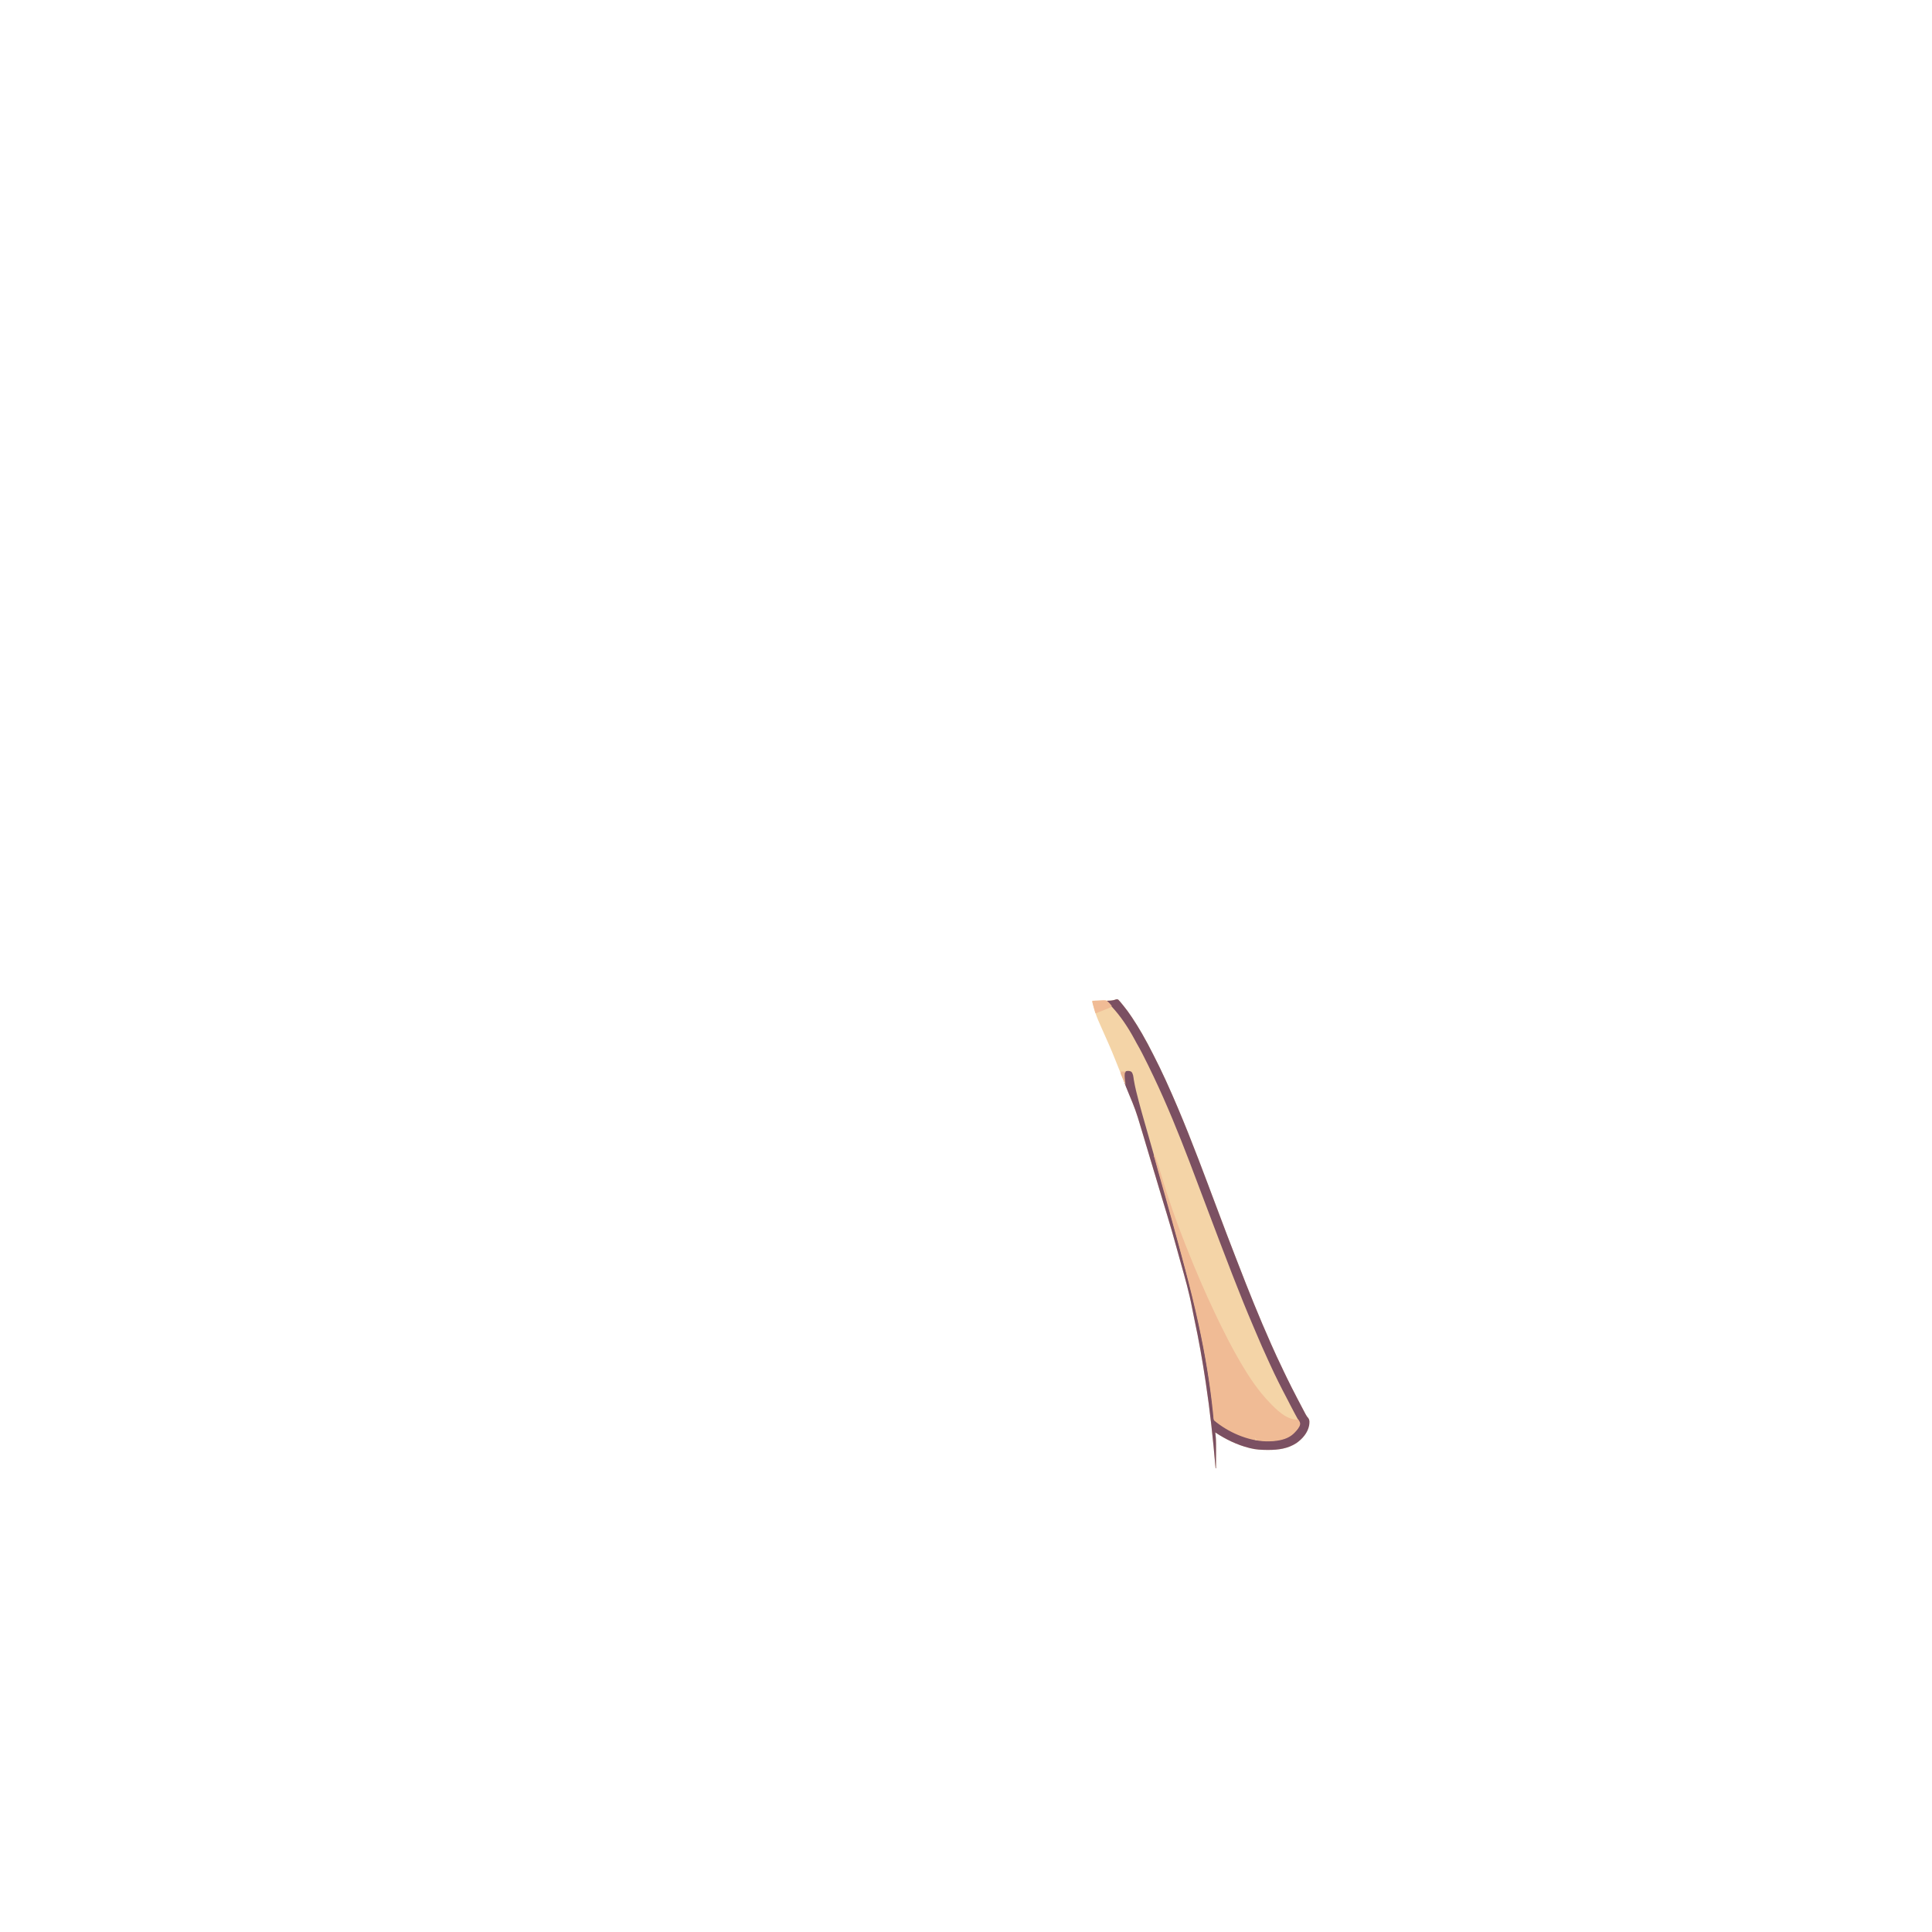
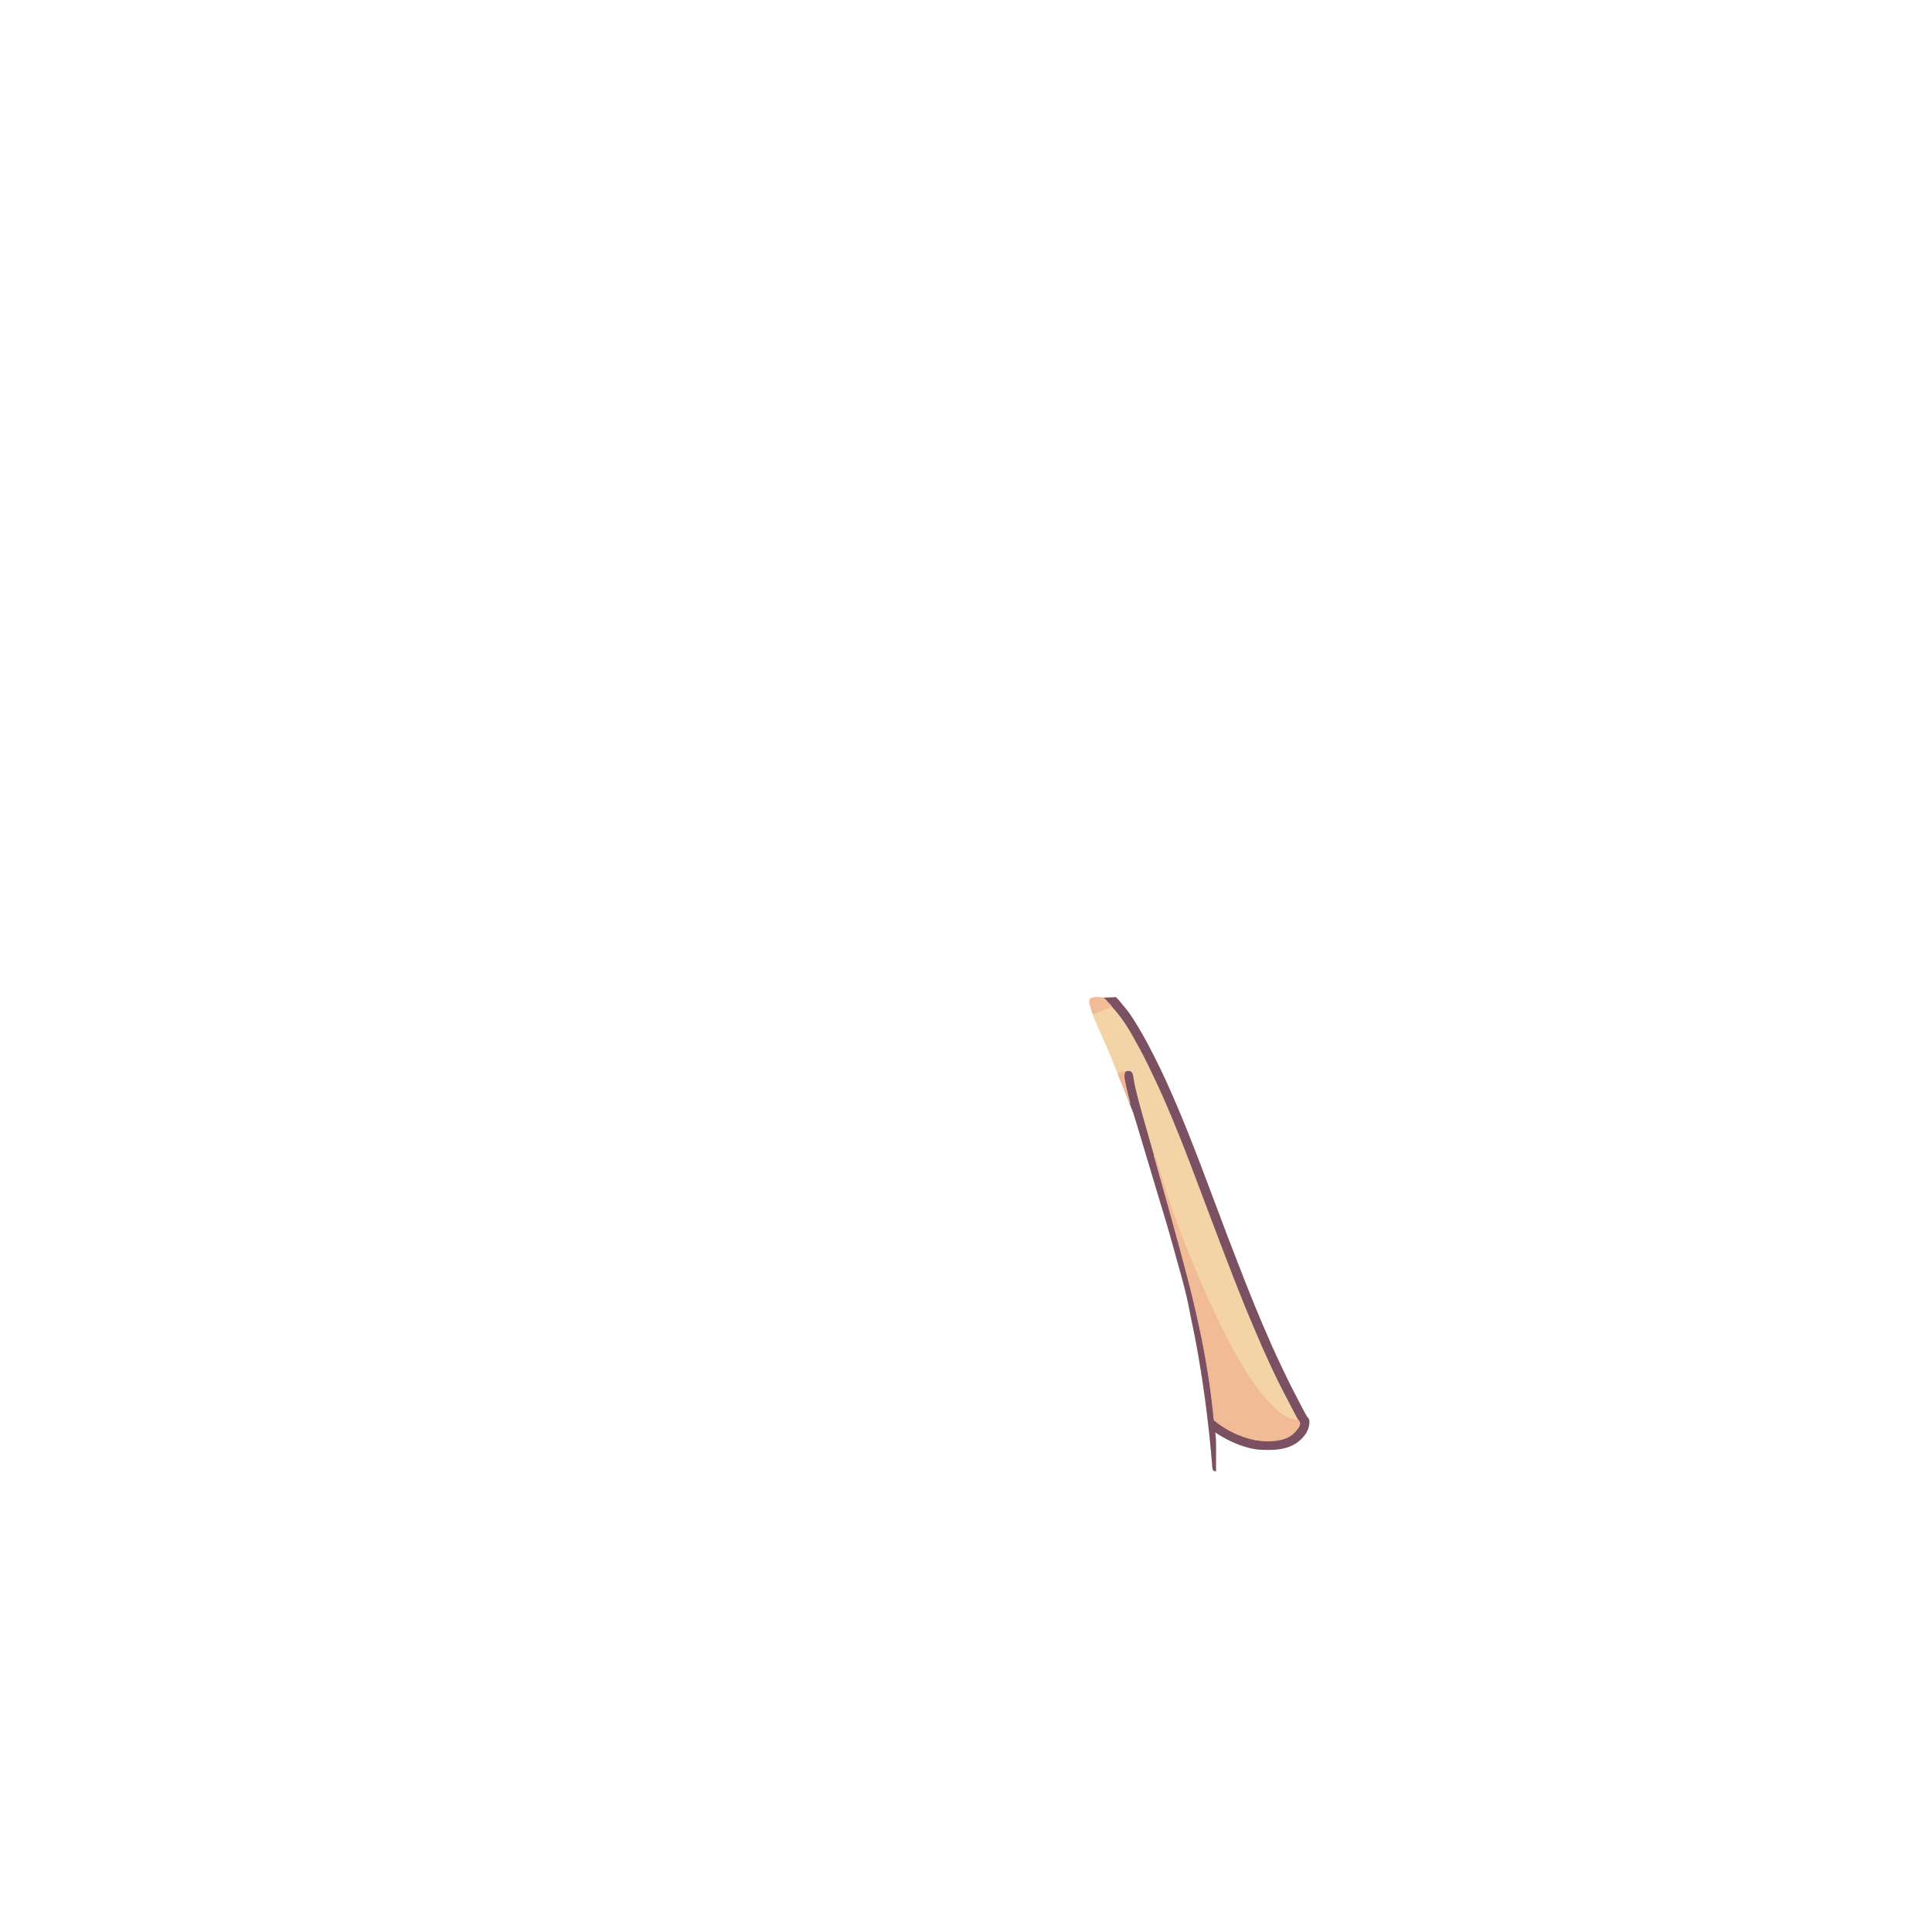
<svg xmlns="http://www.w3.org/2000/svg" version="1.1" viewBox="0 0 5000 5000" width="5000" height="5000">
-   <path d="M2894,2587c2,2,3.7,4,5.5,6.1c.2,.3,.2,.3,1.4,1.7c1.7,2,3.4,4.1,5.1,6.2c.4,.5,.8,1,1.3,1.6c7.7,9.4,14.8,19.1,21.5,29.3c.5,.7,1,1.4,1.4,2.1c8.7,13.1,17,26.4,24.8,40c.6,1,1.2,2,1.7,3c9.7,16.7,18.6,33.8,27.3,51c.4,.8,.8,1.5,1.2,2.3c10.7,21.1,21.2,42.2,30.9,63.7c1,2.2,1.9,4.3,2.9,6.4c39.7,87.1,74.1,176.5,108.2,267.2c2.1,5.5,3.8,10,5.4,14.5c45.6,121.2,45.6,121.2,65.2,171.7c2.2,5.7,4.4,11.4,6.6,17c26.7,69.3,54.4,138.3,84.6,206.2c.3,.8,.7,1.5,1,2.3c9.3,20.8,18.6,41.4,28.6,61.8c1.3,2.7,2.6,5.5,3.9,8.3c6,12.7,12.3,25.3,18.6,37.9c.4,.8,.8,1.6,1.2,2.5c5.7,11.5,11.6,22.8,17.6,34.2c1.5,2.7,2.9,5.5,4.4,8.3c4.6,8.9,9.3,17.9,14.1,26.8c.4,.7,.8,1.4,1.2,2.1c1.8,3.3,3.6,6.1,6.2,8.8c4.1,5.5,3,12.5,2.2,19c-3.7,19.2-17.4,34.9-33.1,45.8c-21.8,14.3-46.7,17.6-72.2,17.6c-1,0-2,0-3,0c-14.9-.1-29.1-.7-43.7-4.4c-1-.2-1.9-.5-2.9-.7c-31.3-7.8-61.3-22.4-88.1-40.3c.2,1,.3,2,.5,3c.5,4,.8,7.9,1.1,11.9c0,.7,0,1.5,.1,2.2c.4,7.9,.4,15.8,.4,23.7c0,1.5,0,3,0,4.5c0,4,0,7.9,0,11.9c0,4,0,8.1-.1,12.1c0,7.9,0,15.8,0,23.7c-.3,0-.7,0-1,0c0-.3,0-.3-.2-1.7c-6.4-73.9-14.3-147.5-25.4-220.8c-.1-.4-.1-.4-.4-2.6c-8.1-53.7-17.4-107.1-28.9-160.2c-2.1-10.1-4.2-20.2-6.1-30.4c-7.5-39.5-18.5-78.1-29.4-116.8c-3.2-11.6-6.5-23.3-9.7-34.9c-8.1-29.8-16.6-59.4-25.6-88.9c-4.3-13.8-8.4-27.6-12.5-41.3c-1.4-4.6-2.7-9.1-4.1-13.7c-1.8-5.9-3.5-11.7-5.3-17.6c-3-10.1-6-20.1-9-30.2c-1.5-4.9-3-9.8-4.5-14.8c-.6-2.1-1.2-4.1-1.8-6.2c-3.3-10.8-3.3-10.8-3.9-12.9c-.4-1.4-.9-2.9-1.3-4.3c-1.1-3.7-2.2-7.4-3.3-11c-2-6.9-4.1-13.7-6.1-20.5c-1.2-3.7-2.3-7.4-3.4-11.1c-.2-.8-.4-1.5-.6-2.3c-2.7-8.6-5.3-17.3-7.8-26c-1.4-4.5-2.7-9.1-4.1-13.6c-.6-2-1.2-4-1.8-6c-.3-1-.5-1.9-.8-2.9c-.2-.4-.2-.4-.8-2.4c-6.3-21.1-13.5-41.8-21.8-62.2c-.9-2.3-1.9-4.6-2.8-6.9c-2.4-5.9-4.8-11.8-7.1-17.7c-2.4-5.9-4.8-11.8-7.2-17.7c-2.8-6.9-5.6-13.9-8.4-20.8c-5.3-13-10.5-26.1-15.7-39.2c-5.5-13.7-11-27.3-17-40.7c-.7-1.7-1.5-3.3-2.2-5c-1.9-4.3-3.9-8.7-5.8-13c-3.4-7.7-6.8-15.3-10.2-23c-1.2-2.7-2.4-5.5-3.6-8.2c-6.6-14.7-12.6-29.1-16.8-44.7c-.3-1.3-.7-2.6-1-3.9c-2.6-9.4-2.6-9.4-2.6-13.9c.6,0,1.3,0,1.9,0c6.8-.1,13.5-.2,20.2-.3c2.5,0,5,0,7.5,0c3.6-.1,7.2-.1,10.8-.2c.6,0,.6,0,3.4,0c6.1-.1,11.3-.8,17.1-3c2.5-.6,3.7-.5,6.1,.5Z" fill="#F4D4A7" />
-   <path d="M2894,2587c2,2,3.7,4,5.5,6.1c.2,.3,.2,.3,1.4,1.7c1.7,2,3.4,4.1,5.1,6.2c.4,.5,.8,1,1.3,1.6c7.7,9.4,14.8,19.1,21.5,29.3c.5,.7,1,1.4,1.4,2.1c8.7,13.1,17,26.4,24.8,40c.6,1,1.2,2,1.7,3c9.7,16.7,18.6,33.8,27.3,51c.4,.8,.8,1.5,1.2,2.3c10.7,21.1,21.2,42.2,30.9,63.7c1,2.2,1.9,4.3,2.9,6.4c39.7,87.1,74.1,176.5,108.2,267.2c2.1,5.5,3.8,10,5.4,14.5c45.6,121.2,45.6,121.2,65.2,171.7c2.2,5.7,4.4,11.4,6.6,17c26.7,69.3,54.4,138.3,84.6,206.2c.3,.8,.7,1.5,1,2.3c9.3,20.8,18.6,41.4,28.6,61.8c1.3,2.7,2.6,5.5,3.9,8.3c6,12.7,12.3,25.3,18.6,37.9c.4,.8,.8,1.6,1.2,2.5c5.7,11.5,11.6,22.8,17.6,34.2c1.5,2.7,2.9,5.5,4.4,8.3c4.6,8.9,9.3,17.9,14.1,26.8c.4,.7,.8,1.4,1.2,2.1c1.8,3.3,3.6,6.1,6.2,8.8c4.1,5.5,3,12.5,2.2,19c-3.7,19.2-17.4,34.9-33.1,45.8c-21.8,14.3-46.7,17.6-72.2,17.6c-1,0-2,0-3,0c-14.9-.1-29.1-.7-43.7-4.4c-1-.2-1.9-.5-2.9-.7c-31.3-7.8-61.3-22.4-88.1-40.3c.2,1,.3,2,.5,3c.5,4,.8,7.9,1.1,11.9c0,.7,0,1.5,.1,2.2c.4,7.9,.4,15.8,.4,23.7c0,1.5,0,3,0,4.5c0,4,0,7.9,0,11.9c0,4,0,8.1-.1,12.1c0,7.9,0,15.8,0,23.7c-.3,0-.7,0-1,0c0-.3,0-.3-.2-1.7c-6.4-73.9-14.3-147.5-25.4-220.8c-.1-.4-.1-.4-.4-2.6c-8.1-53.7-17.4-107.1-28.9-160.2c-2.1-10.1-4.2-20.2-6.1-30.4c-7.5-39.5-18.5-78.1-29.4-116.8c-3.2-11.6-6.5-23.3-9.7-34.9c-8.1-29.8-16.6-59.4-25.6-88.9c-4.3-13.8-8.4-27.6-12.5-41.3c-1.4-4.6-2.7-9.1-4.1-13.7c-1.8-5.9-3.5-11.7-5.3-17.6c-3-10.1-6-20.1-9-30.2c-1.5-4.9-3-9.8-4.5-14.8c-.6-2.1-1.2-4.1-1.8-6.2c-3.3-10.8-3.3-10.8-3.9-12.9c-.4-1.4-.9-2.9-1.3-4.3c-1.1-3.7-2.2-7.4-3.3-11c-2-6.9-4.1-13.7-6.1-20.5c-1.2-3.7-2.3-7.4-3.4-11.1c-.2-.8-.4-1.5-.6-2.3c-2.7-8.6-5.3-17.3-7.8-26c-1.4-4.5-2.7-9.1-4.1-13.6c-.6-2-1.2-4-1.8-6c-1.9-6.4-3.8-12.8-5.8-19.2c-.3-.9-.6-1.8-.9-2.8c-3.8-12.2-8.2-24.2-13-36c-.3-.7-.5-1.3-.8-2c-2.4-5.8-4.8-11.7-7.3-17.5c-15.8-38-15.8-38-13-57.7c1.9-3.4,1.9-3.4,5-5c4.9-.9,8.6-.8,13,1.7c4.9,5.6,5.1,13.2,6.2,20.3c3.2,19.2,8,38,13,56.7c1,3.5,1.9,7,2.8,10.4c4.4,16.5,9.1,32.8,13.8,49.2c2.8,9.9,5.7,19.8,8.5,29.7c1,3.4,2,6.9,2.9,10.3c23.4,81.8,23.4,81.8,34.4,120.6c.1,.4,.1,.4,.6,2.2c2.3,8.2,4.6,16.4,6.9,24.6c.8,3.1,1.7,6.2,2.6,9.2c5.6,20.2,11.1,40.3,16.6,60.5c.3,.9,.5,1.9,.8,2.9c13.1,48,26.2,96,38.6,144.1c.3,1.3,.6,2.5,1,3.8c3.4,13.3,6.7,26.5,10.1,39.8c.3,1.1,.5,2.2,.8,3.4c2.4,9.5,4.7,19,6.8,28.6c.8,3.6,1.7,7.2,2.5,10.9c18.4,81.1,33,163.1,42.6,247c.3,2.8,.5,4.4,.7,5.9c0,.8,.1,1.5,.2,2.2c.5,4.3,.7,8.5,.9,12.8c.3,3.8,.5,5,2.8,8.1c.9,.7,1.9,1.4,2.9,2.1c.3,.2,.3,.2,1.8,1.3c2,1.5,4.1,2.9,6.2,4.3c.8,.5,1.6,1,2.4,1.5c46.5,30.3,100.6,51.5,156.7,39.7c12.8-2.9,25.1-8.9,34.9-17.8c.6-.5,1.2-1.1,1.9-1.6c5.9-5.5,10.7-12.7,13.1-20.4c-.5-4-1.9-7-3.9-10.6c-.5-1.1-1.1-2.2-1.8-3.3c-.3-.6-.6-1.2-.9-1.8c-1.7-3.1-3.4-6.3-5.1-9.4c-.4-.7-.8-1.3-1.1-2c-3.7-6.8-7.3-13.8-10.9-20.7c-7.3-14.3-7.3-14.3-10.1-19.6c-15-28.3-29.3-56.9-42.6-86c-1.8-4-3.6-7.9-5.4-11.8c-11.1-23.8-21.5-47.8-31.7-71.9c-2.3-5.4-4.6-10.7-6.8-16c-18-41.9-35-84.3-51.5-126.8c-1.3-3.2-2.5-6.5-3.8-9.7c-20.6-53.3-41-106.8-61.1-160.3c-34.5-91.6-34.5-91.6-47.3-125.1c-.4-1-.7-2-1.1-3c-28.9-75.3-59.2-150.2-93.9-223c-.5-1.2-1.1-2.3-1.7-3.5c-4-8.5-8.1-17-12.3-25.5c-.2-.4-.2-.4-1.1-2.2c-9-18.4-18.2-36.6-28.5-54.3c-1.8-3.3-3.6-6.6-5.4-10c-16.2-30-35.6-59.5-59-84.5c-4.4-4.9-8.7-10-13-15c1,0,2.1-.1,3.1-.1c7.3-.3,14-.7,20.9-3.4c2.6-.7,3.5-.6,6,.5Z" fill="#7B5062" />
+   <path d="M2888,2581c5.3,4.2,9.4,9.8,13.6,15c2,2.5,4.1,5,6.2,7.4c18.5,21.2,33.2,46.3,47.2,70.6c.6,1,1.1,1.9,1.7,2.9c9.6,16.8,18.6,33.9,27.3,51.1c.4,.8,.8,1.5,1.2,2.3c10.7,21.1,21.2,42.2,30.9,63.7c1,2.2,1.9,4.3,2.9,6.4c39.7,87.1,74.1,176.5,108.2,267.2c2.1,5.5,3.8,10,5.4,14.5c45.6,121.2,45.6,121.2,65.2,171.7c2.2,5.7,4.4,11.4,6.6,17c26.7,69.3,54.4,138.3,84.6,206.2c.3,.8,.7,1.5,1,2.3c9.3,20.8,18.6,41.4,28.6,61.8c1.3,2.7,2.6,5.5,3.9,8.3c6,12.7,12.3,25.3,18.6,37.9c.4,.8,.8,1.6,1.2,2.5c5.7,11.5,11.6,22.8,17.6,34.2c1.5,2.7,2.9,5.5,4.4,8.3c4.6,8.9,9.3,17.9,14.1,26.8c.4,.7,.8,1.4,1.2,2.1c1.8,3.3,3.6,6.1,6.2,8.8c4.1,5.5,3,12.5,2.2,19c-3.7,19.2-17.4,34.9-33.1,45.8c-21.8,14.3-46.7,17.6-72.2,17.6c-1,0-2,0-3,0c-14.9-.1-29.1-.7-43.7-4.4c-1-.2-1.9-.5-2.9-.7c-31.3-7.8-61.3-22.4-88.1-40.3c.2,1,.3,2,.5,3c.5,3.9,.8,7.8,1.1,11.8c0,.7,0,1.4,.1,2.2c.4,8.5,.4,17,.4,25.5c0,1.7,0,3.4,0,5.1c0,4.4,0,8.8,0,13.3c0,4.5,0,9-.1,13.6c0,8.8,0,17.7,0,26.5c-3.4-.6-3.4-.6-7-2c-2.8-5-2.7-11.4-3.1-17c-.2-2.3-.4-4.6-.6-6.9c-.2-1.3-.3-2.5-.4-3.8c-.6-6.8-1.2-13.7-1.8-20.5c-.1-.7-.2-1.4-.2-2.2c-5.5-59.6-12.6-118.9-21.5-178.1c-.2-.8-.3-1.7-.4-2.6c-8.1-53.7-17.4-107.1-28.9-160.2c-2.1-10.1-4.2-20.2-6.1-30.4c-7.5-39.5-18.5-78.1-29.4-116.8c-3.2-11.6-6.5-23.3-9.7-34.9c-8.1-29.8-16.6-59.4-25.6-88.9c-4.3-13.8-8.4-27.6-12.5-41.3c-1.4-4.6-2.7-9.1-4.1-13.7c-1.8-5.9-3.5-11.7-5.3-17.6c-3-10.1-6-20.1-9-30.2c-1.5-4.9-3-9.8-4.5-14.8c-.6-2.1-1.2-4.1-1.8-6.2c-3.3-10.8-3.3-10.8-3.9-12.9c-.4-1.4-.9-2.9-1.3-4.3c-1.1-3.7-2.2-7.4-3.3-11c-2-6.9-4.1-13.7-6.1-20.5c-1.1-3.7-2.3-7.4-3.4-11.1c-.2-.7-.4-1.5-.6-2.2c-2.7-8.8-5.3-17.5-7.9-26.3c-1.4-4.6-2.7-9.1-4.1-13.7c-.6-2.1-1.2-4.1-1.8-6.2c-.9-2.8-1.7-5.6-2.6-8.5c-.2-.7-.4-1.5-.7-2.3c-.8-2.7-1.6-5.3-2.4-7.9c-.2-.6-.2-.6-1.2-3.8c-4.1-12.9-9.1-25.4-14.2-38c-.9-2.2-1.9-4.5-2.8-6.8c-2.4-6-4.8-11.9-7.2-17.9c-2.4-5.9-4.8-11.9-7.2-17.8c-2.8-7-5.6-14-8.4-20.9c-4.3-10.5-8.5-21-12.6-31.4c-.4-.9-.8-1.8-1.1-2.8c-.4-.8-.7-1.7-1.1-2.6c-5.8-14.6-11.6-29-18-43.3c-.7-1.7-1.5-3.3-2.2-5c-1.9-4.3-3.9-8.7-5.8-13c-3.4-7.7-6.8-15.3-10.2-23c-1.2-2.7-2.4-5.5-3.6-8.2c-6.1-13.7-12.1-27.3-16.1-41.7c-.3-1-.6-2-.8-3c-.6-2-1.1-3.9-1.7-5.9c-.5-2-1.1-4-1.7-5.9c-.3-1-.5-2-.8-3c-.3-.9-.5-1.7-.8-2.6c-1-4.5,.1-8.1,1.5-12.4c5.6-2.8,11.9-2.3,18.1-2.4c1.1,0,2.3,0,3.5,0c3.7-.1,7.4-.1,11.1-.2c3.7,0,7.4-.1,11.1-.1c2.3,0,4.6-.1,6.9-.1c.6,0,.6,0,3.2,0c.4,0,.4,0,2.8-.1c9.1-.5,9.1-.5,10.3-.1Z" fill="#F4D4A7" />
+   <path d="M2888,2581c5.3,4.2,9.4,9.8,13.6,15c2,2.5,4.1,5,6.2,7.4c18.5,21.2,33.2,46.3,47.2,70.6c.6,1,1.1,1.9,1.7,2.9c9.6,16.8,18.6,33.9,27.3,51.1c.4,.8,.8,1.5,1.2,2.3c10.7,21.1,21.2,42.2,30.9,63.7c1,2.2,1.9,4.3,2.9,6.4c39.7,87.1,74.1,176.5,108.2,267.2c2.1,5.5,3.8,10,5.4,14.5c45.6,121.2,45.6,121.2,65.2,171.7c2.2,5.7,4.4,11.4,6.6,17c26.7,69.3,54.4,138.3,84.6,206.2c.3,.8,.7,1.5,1,2.3c9.3,20.8,18.6,41.4,28.6,61.8c1.3,2.7,2.6,5.5,3.9,8.3c6,12.7,12.3,25.3,18.6,37.9c.4,.8,.8,1.6,1.2,2.5c5.7,11.5,11.6,22.8,17.6,34.2c1.5,2.7,2.9,5.5,4.4,8.3c4.6,8.9,9.3,17.9,14.1,26.8c.4,.7,.8,1.4,1.2,2.1c1.8,3.3,3.6,6.1,6.2,8.8c4.1,5.5,3,12.5,2.2,19c-3.7,19.2-17.4,34.9-33.1,45.8c-21.8,14.3-46.7,17.6-72.2,17.6c-1,0-2,0-3,0c-14.9-.1-29.1-.7-43.7-4.4c-1-.2-1.9-.5-2.9-.7c-31.3-7.8-61.3-22.4-88.1-40.3c.2,1,.3,2,.5,3c.5,3.9,.8,7.8,1.1,11.8c0,.7,0,1.4,.1,2.2c.4,8.5,.4,17,.4,25.5c0,1.7,0,3.4,0,5.1c0,4.4,0,8.8,0,13.3c0,4.5,0,9-.1,13.6c0,8.8,0,17.7,0,26.5c-3.4-.6-3.4-.6-7-2c-2.8-5-2.7-11.4-3.1-17c-.2-2.3-.4-4.6-.6-6.9c-.2-1.3-.3-2.5-.4-3.8c-.6-6.8-1.2-13.7-1.8-20.5c-.1-.7-.2-1.4-.2-2.2c-5.5-59.6-12.6-118.9-21.5-178.1c-.2-.8-.3-1.7-.4-2.6c-8.1-53.7-17.4-107.1-28.9-160.2c-2.1-10.1-4.2-20.2-6.1-30.4c-7.5-39.5-18.5-78.1-29.4-116.8c-3.2-11.6-6.5-23.3-9.7-34.9c-8.1-29.8-16.6-59.4-25.6-88.9c-4.3-13.8-8.4-27.6-12.5-41.3c-1.4-4.6-2.7-9.1-4.1-13.7c-1.8-5.9-3.5-11.7-5.3-17.6c-3-10.1-6-20.1-9-30.2c-1.5-4.9-3-9.8-4.5-14.8c-.6-2.1-1.2-4.1-1.8-6.2c-3.3-10.8-3.3-10.8-3.9-12.9c-.4-1.4-.9-2.9-1.3-4.3c-1.1-3.7-2.2-7.4-3.3-11c-2-6.9-4.1-13.7-6.1-20.5c-1.1-3.7-2.3-7.4-3.4-11.1c-.2-.7-.4-1.5-.6-2.2c-2.7-8.8-5.3-17.5-7.9-26.3c-1.4-4.6-2.7-9.1-4.1-13.7c-.6-2.1-1.2-4.1-1.8-6.2c-2.9-9.6-5.8-19.1-8.9-28.6c-.3-.7-.5-1.4-.7-2.2c-1.5-4.5-3.3-8.8-5.2-13.2c-3.4-8.4-5.3-17.1-7.3-26c-.8-3.6-1.7-7.1-2.5-10.7c-1.9-7.7-3.7-15.5-5.3-23.3c-.2-.8-.4-1.5-.5-2.3c-5-23.6-5-23.6-.4-31.8c4.4-2.3,8.2-2.5,13.1-1.6c4.2,2.4,5.5,4.5,7,9c.9,4.3,1.5,8.7,2.2,13c3.2,19.2,8,38,13,56.7c1,3.5,1.9,7,2.8,10.4c4.4,16.5,9.1,32.8,13.8,49.2c2.8,9.9,5.7,19.8,8.5,29.7c1,3.4,2,6.9,2.9,10.3c23.4,81.8,23.4,81.8,34.4,120.6c.1,.4,.1,.4,.6,2.2c2.3,8.2,4.6,16.4,6.9,24.6c.8,3.1,1.7,6.2,2.6,9.2c5.6,20.2,11.1,40.3,16.6,60.5c.3,.9,.5,1.9,.8,2.9c13.1,48,26.2,96,38.6,144.1c.3,1.3,.6,2.5,1,3.8c3.4,13.3,6.7,26.5,10.1,39.8c.3,1.1,.5,2.2,.8,3.4c2.4,9.5,4.7,19,6.8,28.6c.8,3.6,1.7,7.2,2.5,10.9c18.4,81.1,33,163.1,42.6,247c.3,2.8,.5,4.4,.7,5.9c0,.8,.1,1.5,.2,2.2c.5,4.3,.7,8.5,.9,12.8c.3,3.8,.5,5,2.8,8.1c.9,.7,1.9,1.4,2.9,2.1c.3,.2,.3,.2,1.8,1.3c2,1.5,4.1,2.9,6.2,4.3c.8,.5,1.6,1,2.4,1.5c46.5,30.3,100.6,51.5,156.7,39.7c12.8-2.9,25.1-8.9,34.9-17.8c.6-.5,1.2-1.1,1.9-1.6c5.9-5.5,10.7-12.7,13.1-20.4c-.5-4-1.9-7-3.9-10.6c-.5-1.1-1.1-2.2-1.8-3.3c-.3-.6-.6-1.2-.9-1.8c-1.7-3.1-3.4-6.3-5.1-9.4c-.4-.7-.8-1.3-1.1-2c-3.7-6.8-7.3-13.8-10.9-20.7c-7.3-14.3-7.3-14.3-10.1-19.6c-15-28.3-29.3-56.9-42.6-86c-1.8-4-3.6-7.9-5.4-11.8c-11.1-23.8-21.5-47.8-31.7-71.9c-2.3-5.4-4.6-10.7-6.8-16c-18-41.9-35-84.3-51.5-126.8c-1.3-3.2-2.5-6.5-3.8-9.7c-20.6-53.3-41-106.8-61.1-160.3c-34.5-91.6-34.5-91.6-47.3-125.1c-.4-1-.7-2-1.1-3c-28.9-75.3-59.2-150.2-93.9-223c-.5-1.2-1.1-2.3-1.7-3.5c-4-8.5-8.1-17-12.3-25.5c-.2-.4-.2-.4-1.1-2.2c-9-18.4-18.2-36.6-28.5-54.3c-1.8-3.3-3.6-6.6-5.4-10c-15.7-29-34.2-58-56.8-82.2c-2-2-3.8-4.2-5.7-6.4c-4.2-4.9-8.9-9.4-13.5-13.9c-1.7-1.7-3.3-3.3-5-5c.7,0,1.5-.1,2.2-.1c3.4-.1,6.8-.2,10.1-.3c.6-.1,.6-.1,3.5-.2c1.2,0,2.3,0,3.4-.1c1.1,0,2.1-.1,3.2-.1c9.2-.7,9.2-.7,10.6-.2Z" fill="#7B5062" />
  <path d="M2986,2990c.7,0,1.3,0,2,0c3.7,6.8,6,13.8,8.3,21.2c.4,1.4,.8,2.7,1.2,4.1c2.8,9,5.5,17.9,8.1,26.9c18.2,60.9,39.1,120.6,62.5,179.6c.9,2.1,1.7,4.1,2.5,6.2c22.6,57.4,46.9,114.3,73.5,170.1c.9,1.8,1.8,3.7,2.6,5.5c1.6,3.4,3.2,6.7,4.8,10c.4,1,.9,1.9,1.3,2.8c3.3,6.9,6.7,13.7,10.1,20.5c2,3.9,4,7.9,6,11.9c7.2,14.6,14.6,29.1,22.5,43.4c1.7,3,3.4,6.1,5.1,9.2c9,16.5,18.6,32.6,28.5,48.6c.6,.9,1.1,1.8,1.7,2.8c6.8,11,14,21.6,21.7,32c1.6,2.2,3.1,4.3,4.7,6.4c6.6,8.9,13.5,17.5,20.9,25.8c.9,1,1.7,2,2.6,3c2.8,3,5.6,6,8.4,9c.3,.3,.3,.3,1.8,1.9c16.3,17.1,40.6,40.8,65.4,42.7c1.1,0,2.2,.1,3.3,.2c.8,.1,1.6,.1,2.5,.2c.3-.7,.7-1.3,1-2c1,1.7,2.1,3.4,3.1,5.1c.5,1,1.1,1.9,1.7,2.9c1.7,4.2,1,7-.7,11.2c-3.5,6.4-8,11.6-13.1,16.8c-.6,.6-1.2,1.3-1.8,1.9c-18.2,17.7-47.2,20.5-71.2,20.3c-47.7-1.2-98.9-23.6-135-54.2c-1.7-3.3-1.6-7-1.9-10.7c-.2-1.9-.4-3.7-.6-5.6c-.1-1-.2-2-.3-3c-7.7-76.8-20.8-153.3-37.2-228.7c-.3-1.2-.5-2.4-.8-3.6c-20.3-93.3-46-185.4-71.4-277.4c-.2-.9-.5-1.8-.8-2.8c-9.5-34.5-9.5-34.5-13.6-48.9c-4.2-14.6-8.3-29.4-12.5-44.1c-1.3-4.7-2.6-9.3-3.9-14c-1-3.6-2-7.3-3.1-10.9c-.4-1.7-.9-3.5-1.4-5.2c-2.9-10.3-5.8-20.7-8.5-31.1Z" fill="#F0BB95" />
-   <path d="M2827,2590c5-.3,10.1-.6,15.1-.7c1.7-.1,3.4-.2,5.1-.3c14.9-.9,14.9-.9,20.9,4c3.3,3.1,6.1,6.4,8.9,10c-1,3-1,3-2.6,4c-.7,.2-1.4,.5-2.1,.8c-.7,.3-1.5,.6-2.3,1c-.8,.3-1.7,.6-2.6,1c-.8,.3-1.7,.7-2.6,1.1c-1.8,.7-3.6,1.4-5.4,2.2c-2.8,1.1-5.6,2.2-8.4,3.4c-1.8,.7-3.5,1.4-5.3,2.1c-.8,.3-1.7,.7-2.6,1c-.3,.2-.3,.2-2.3,1c-.7,.3-1.4,.5-2.1,.8c-1.7,.6-1.7,.6-3.7,.6c-4.5-15.7-4.5-15.7-5.3-18.5c-.4-1.5-.9-3.1-1.3-4.6c-1-3.2-1.4-5.5-1.4-8.9Z" fill="#F0BB95" />
-   <path d="M2901,2773c4.3,0,8.7,0,13,0c-.5,.7-.5,.7-3,4c-1.2,9.9,.6,20.2,2,30c-3-4.5-4.8-9.5-6.9-14.5c-.8-1.9-1.6-3.8-2.4-5.7c-.5-1.2-1-2.4-1.5-3.6c-.2-.6-.2-.6-1.3-3.3c-.9-2.9-.9-2.9,.1-6.9Z" fill="#EBB793" />
+   <path d="M2857.4,2583c3.8,2.6,6.6,5.8,9.3,9.4c2,2.5,4.3,4.6,6.6,6.9c1.2,1.2,2.5,2.4,3.7,3.7c-1,3-1,3-2.9,4.1c-.4,.1-.4,.1-2.5,1c-1,.4-1.9,.7-2.9,1.1c-1,.4-2,.8-3.1,1.2c-.5,.3-.5,.3-3.1,1.3c-3.4,1.3-6.7,2.7-10.1,4c-2.2,.9-4.5,1.8-6.7,2.7c-5.6,2.2-11.1,4.4-16.7,6.6c-3.6-3.6-4.3-9.3-5.6-14.2c-.6-2-1.2-4-1.7-6c-.4-1.3-.8-2.6-1.1-3.8c-.3-1.2-.7-2.4-1-3.6c-.8-4.8-.1-8.8,1.4-13.4c9.7-4.2,26.7-5.1,36.4-1Z" fill="#F0BB95" />
+   <path d="M2914,2773c-.5,.5-1,1.1-1.5,1.6c-5.4,8.5-.4,24.1,1.5,33.4c.3,1.5,.6,2.9,.8,4.4c2.2,11,5,21.8,8,32.6c.2,.6,.2,.6,.9,3.4c.3,1,.6,1.9,.8,3c.5,2.7,.2,4-.5,6.6c-4.1-10.1-8.2-20.2-12.2-30.3c-1.9-4.7-3.8-9.4-5.7-14.1c-1.8-4.5-3.7-9-5.5-13.6c-.7-1.7-1.4-3.4-2.1-5.1c-1-2.4-1.9-4.9-2.9-7.3c-.3-.7-.6-1.4-.9-2.2c-1.9-4.8-1.9-4.8-1-7.8c5-6.2,13.1-4.9,20.3-4.6Z" fill="#EEB994" />
+   <path d="M2920,2846c1,.3,2,.7,3,1c1.5,4.1,2.3,6.8,1,11c-.7-1.6-1.3-3.2-2-4.9c-.4-.9-.7-1.8-1.1-2.7c-.9-2.4-.9-2.4-.9-4.4Z" fill="#E2AE8F" />
  <path d="M2986,2990c.7,0,1.3,0,2,0c2,3,2,3,1.6,5.7c-.2,.8-.4,1.5-.6,2.3c-1.9-2.9-2.5-4.6-3-8Z" fill="#EBB994" />
  <path d="M3247,3720c1.7,1.6,3.4,3.3,5,5c0,.7,0,1.3,0,2c-1,0-2,0-3,0c-.7-2.3-1.3-4.6-2-7Z" fill="#F1C99F" />
-   <path d="M2901,2773c.7,.2,.7,.2,4,1c-.8,.5-.8,.5-5,3c.3-1.3,.7-2.6,1-4Z" fill="#F2C199" />
</svg>
